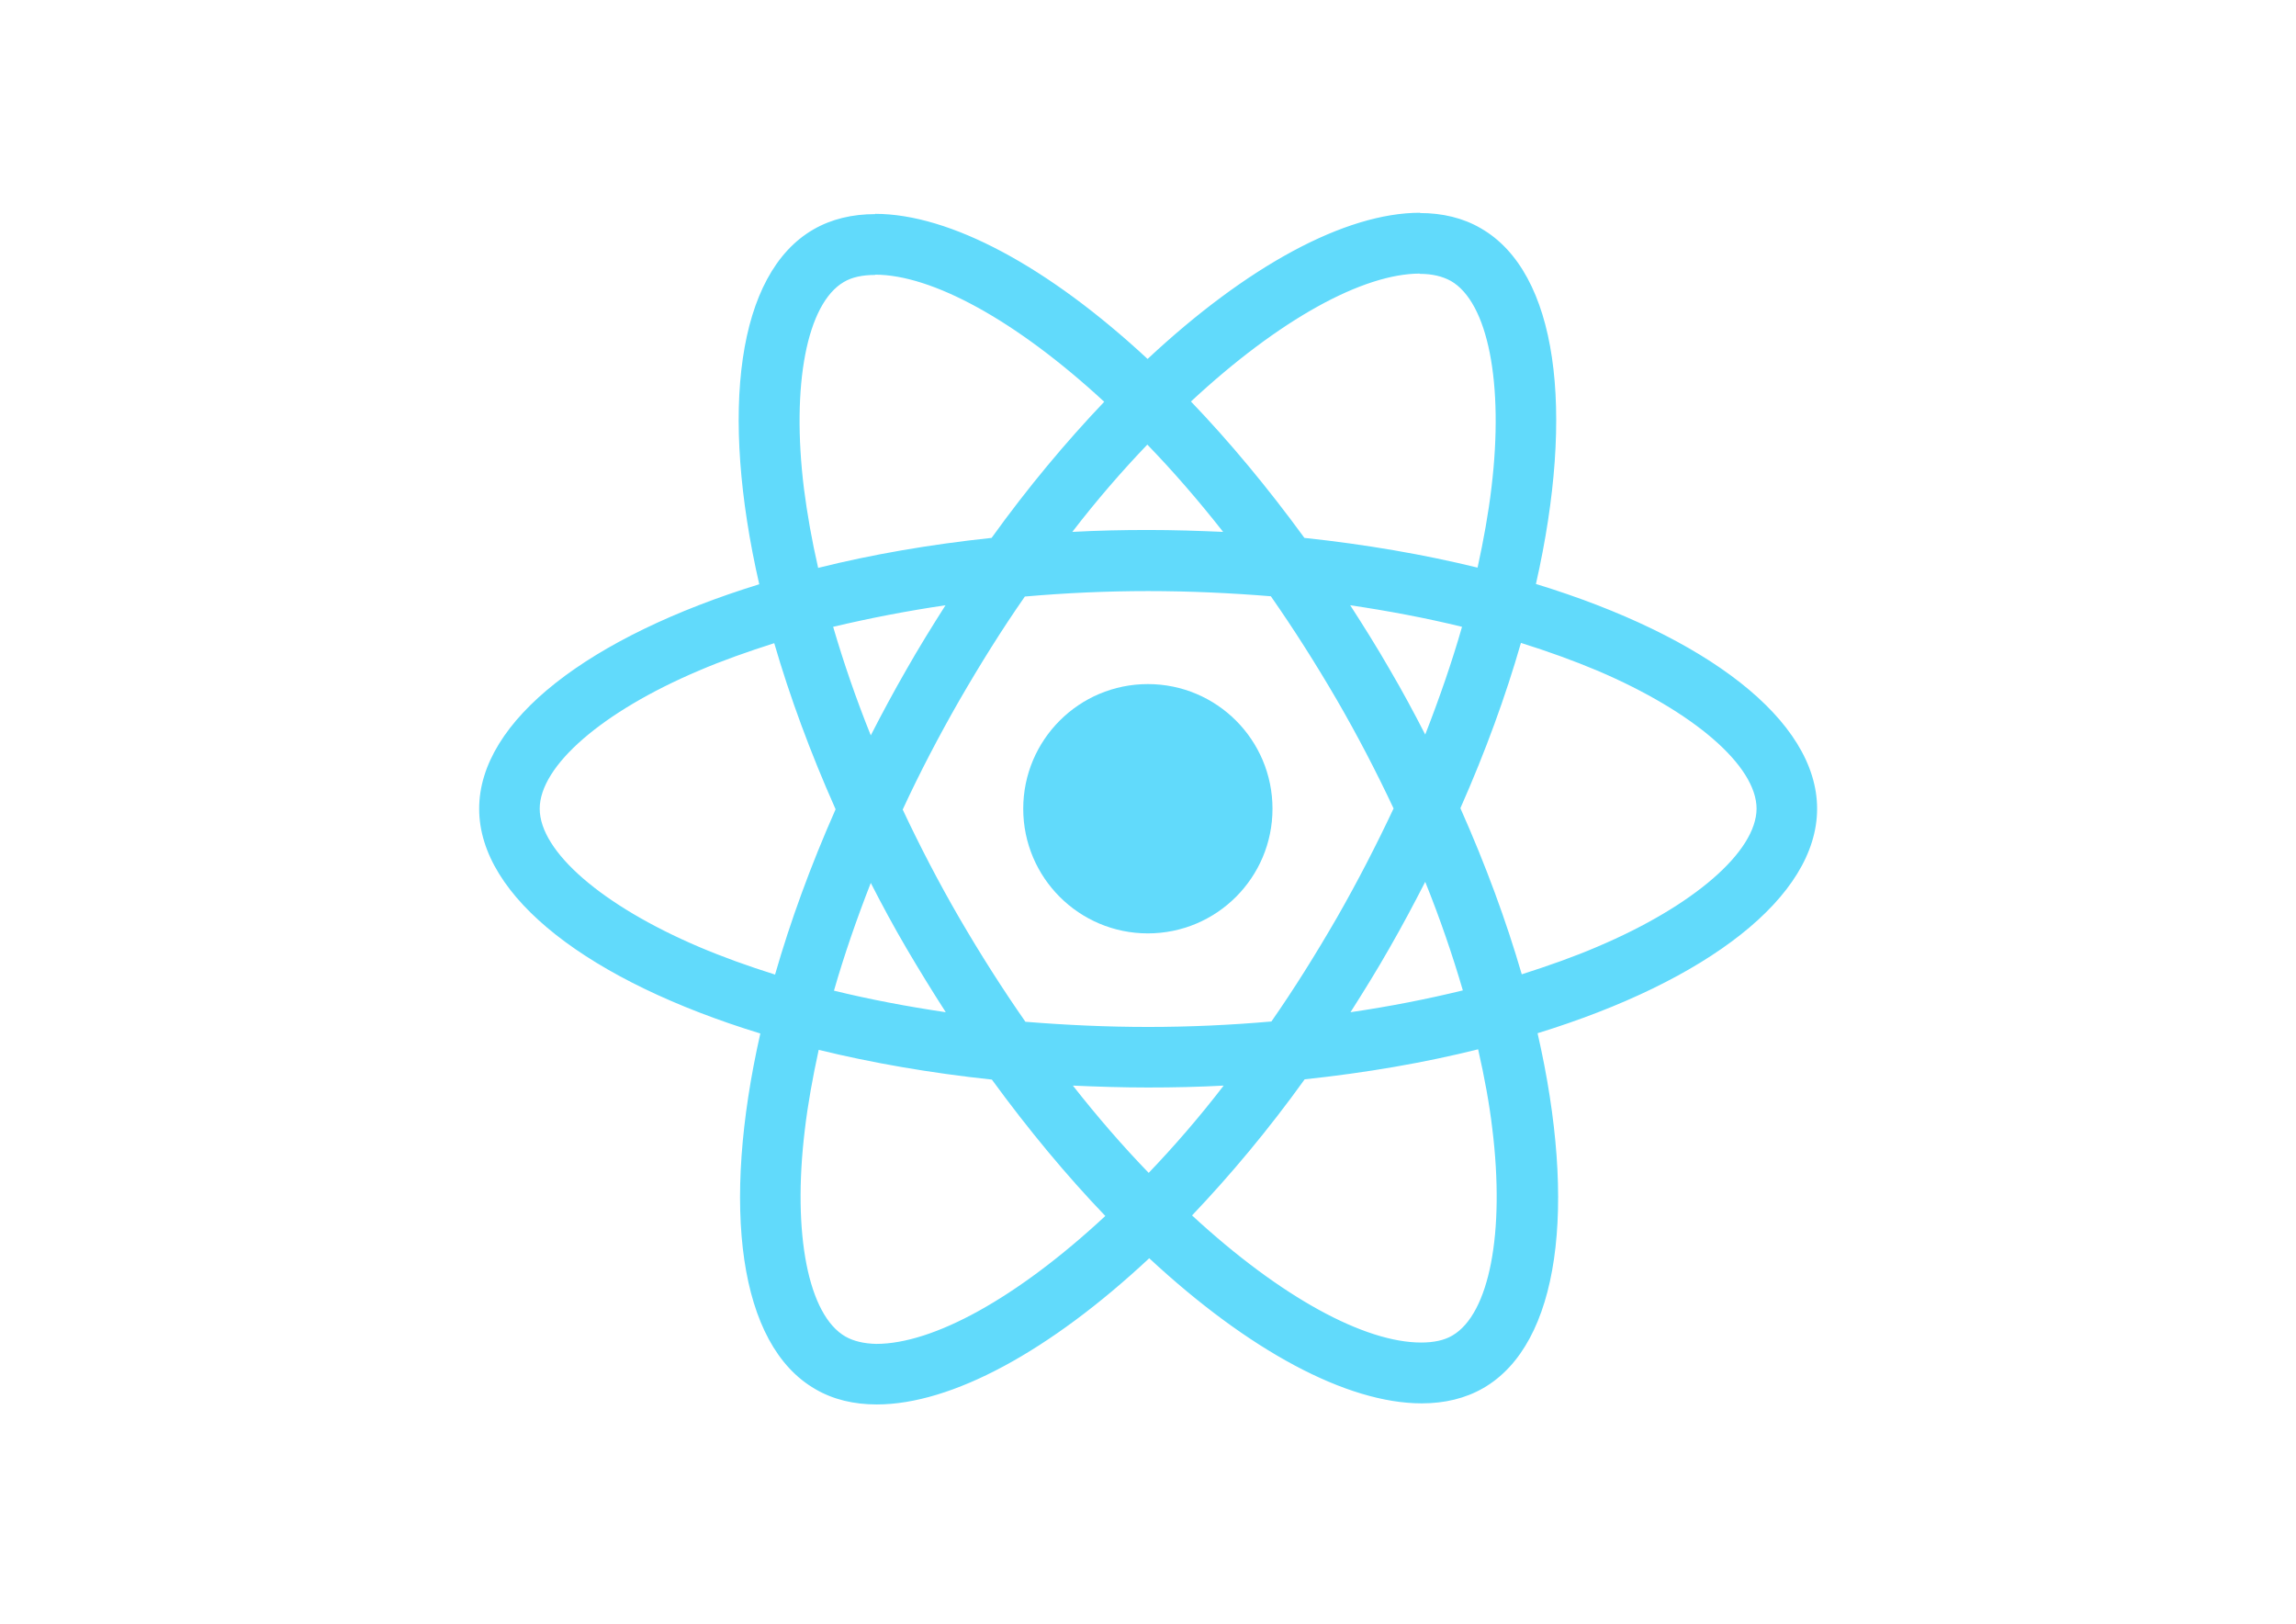
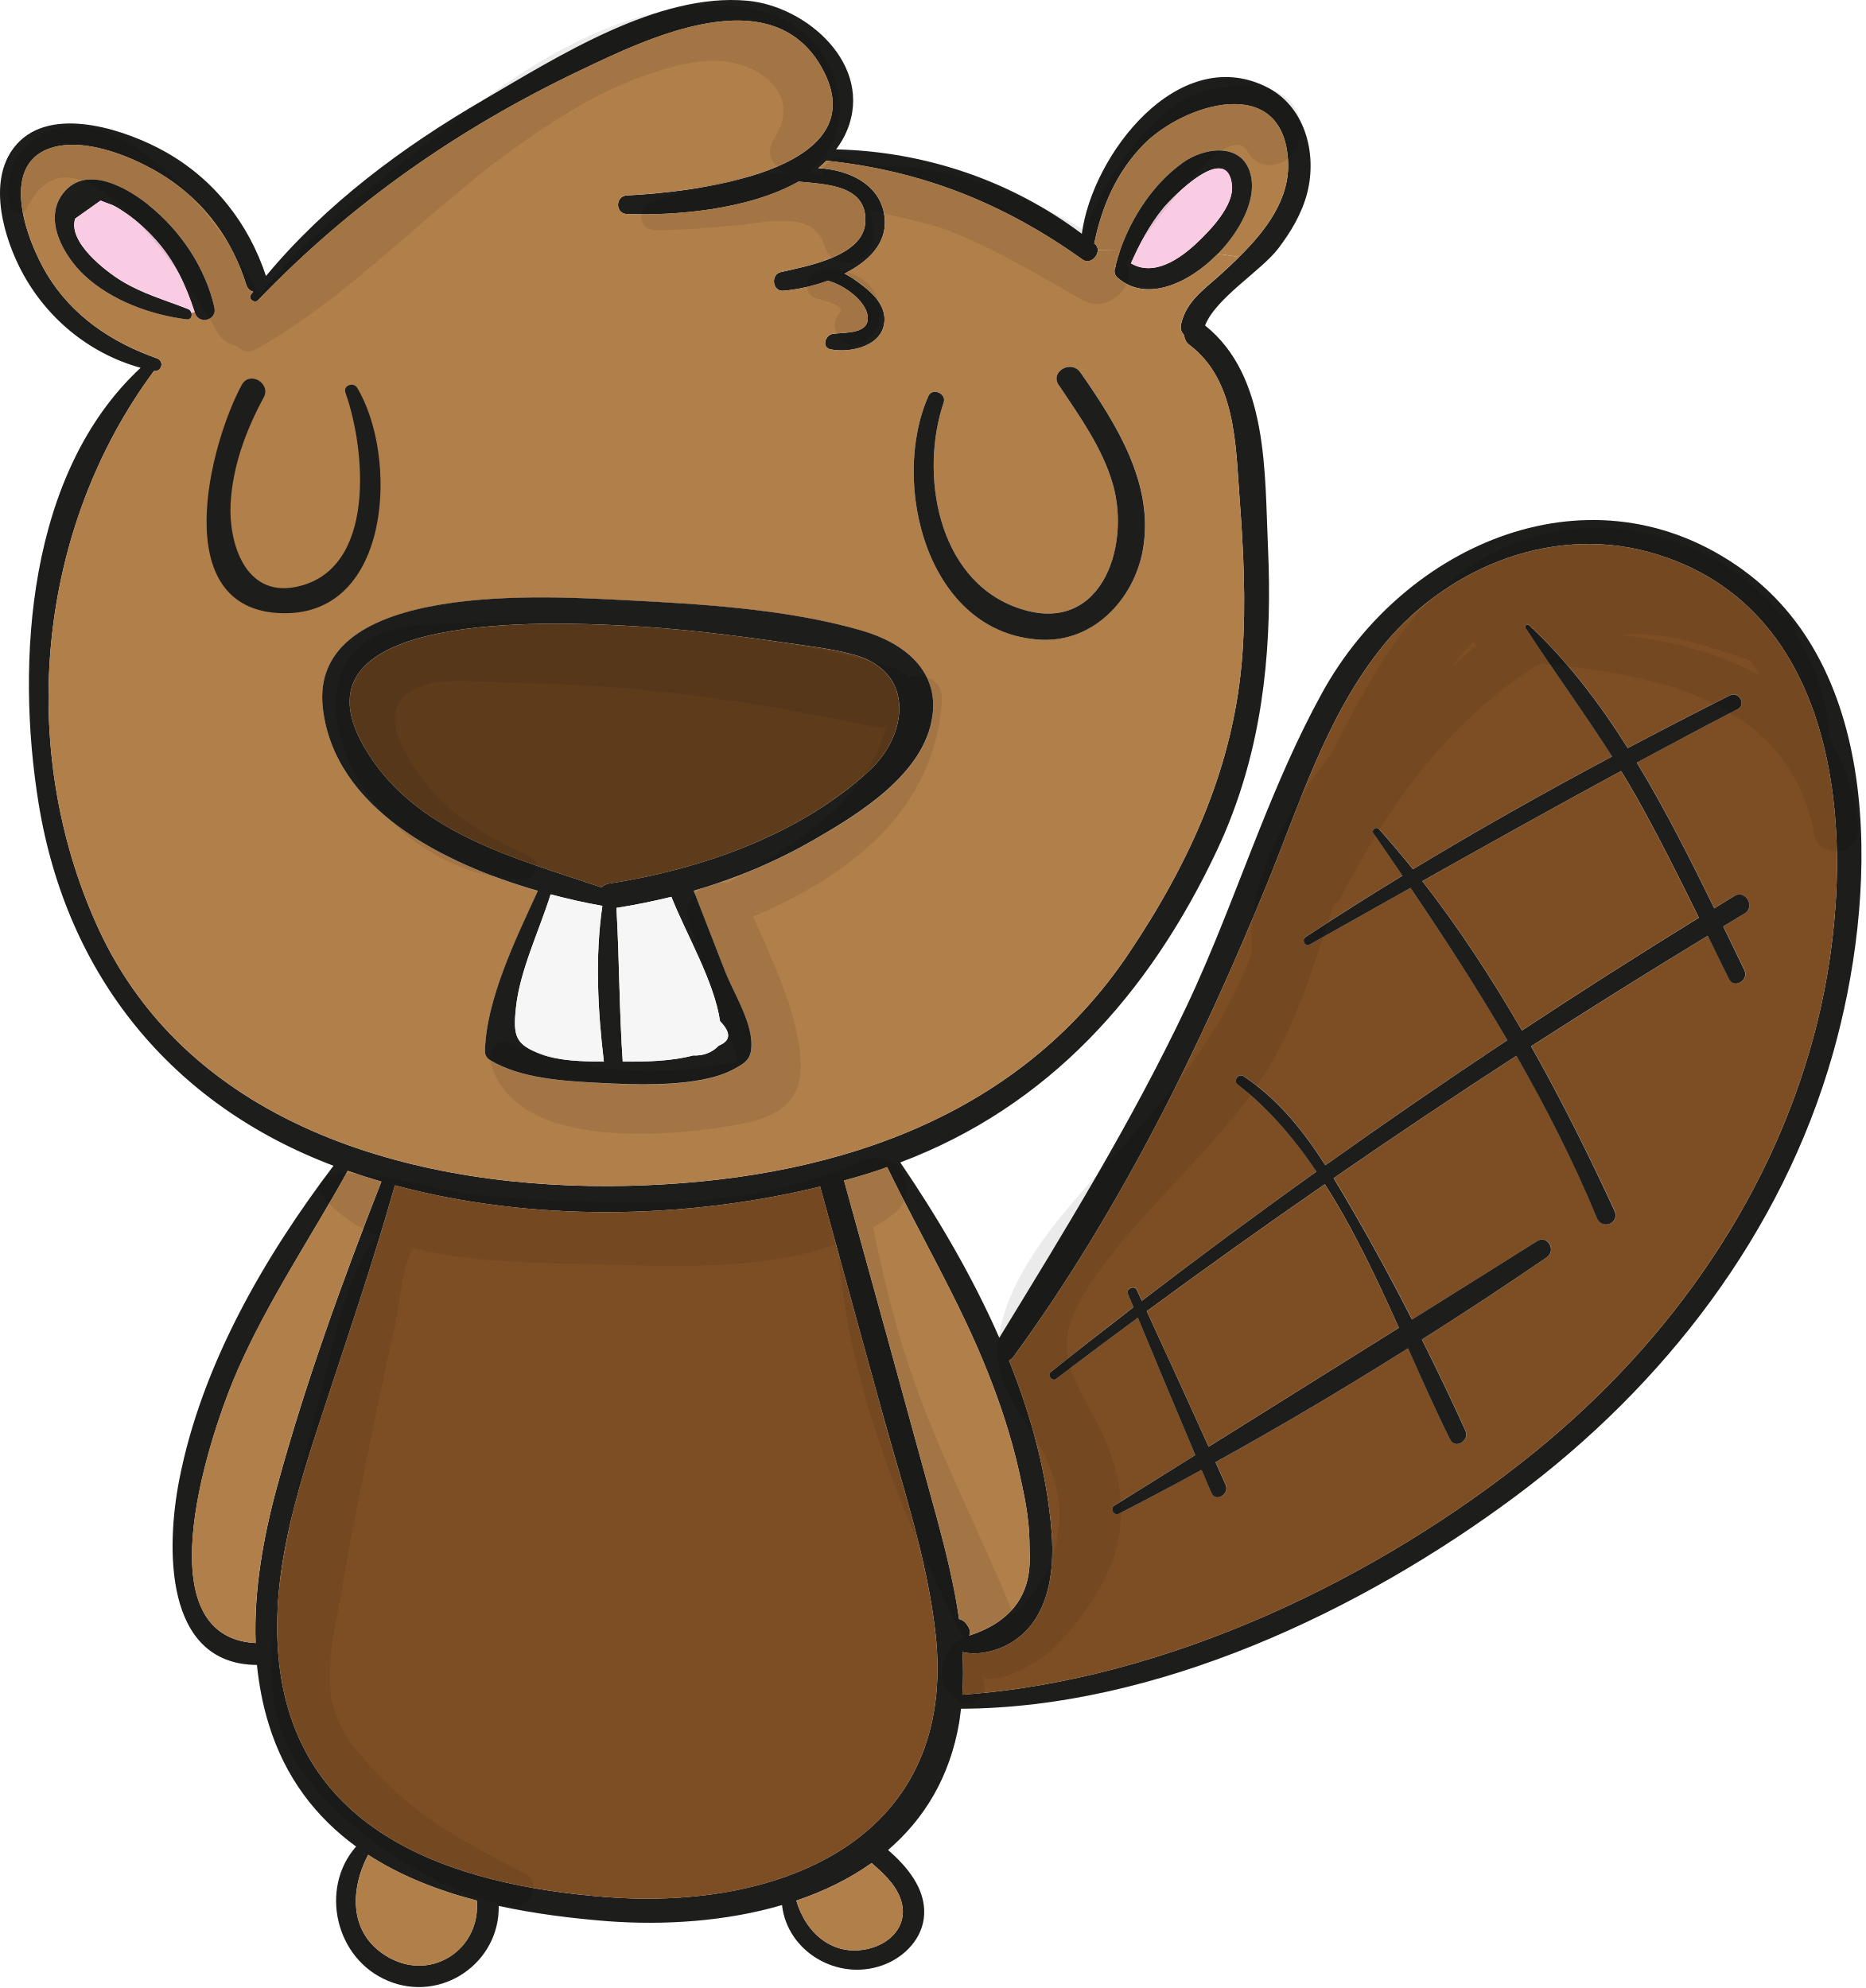
- <svg xmlns="http://www.w3.org/2000/svg" viewBox="0 0 841.9 595.3">
-   <g fill="#61DAFB">
-     <path d="M666.3 296.5c0-32.5-40.7-63.3-103.1-82.4 14.4-63.6 8-114.2-20.2-130.4-6.5-3.8-14.1-5.6-22.4-5.6v22.3c4.6 0 8.3.9 11.4 2.6 13.6 7.8 19.5 37.5 14.9 75.7-1.1 9.4-2.9 19.3-5.1 29.4-19.6-4.8-41-8.5-63.5-10.9-13.5-18.5-27.5-35.3-41.6-50 32.6-30.3 63.2-46.9 84-46.9V78c-27.5 0-63.5 19.6-99.9 53.6-36.4-33.8-72.4-53.2-99.9-53.2v22.3c20.7 0 51.4 16.5 84 46.6-14 14.7-28 31.4-41.3 49.9-22.6 2.4-44 6.1-63.6 11-2.3-10-4-19.7-5.2-29-4.7-38.2 1.1-67.9 14.6-75.8 3-1.8 6.9-2.6 11.5-2.6V78.5c-8.4 0-16 1.8-22.6 5.6-28.1 16.2-34.4 66.7-19.9 130.1-62.2 19.2-102.7 49.9-102.7 82.3 0 32.5 40.7 63.3 103.1 82.4-14.4 63.6-8 114.2 20.2 130.4 6.5 3.8 14.1 5.6 22.5 5.6 27.5 0 63.5-19.6 99.9-53.6 36.4 33.8 72.4 53.2 99.9 53.2 8.4 0 16-1.8 22.6-5.6 28.1-16.2 34.4-66.7 19.9-130.1 62-19.1 102.5-49.9 102.5-82.3zm-130.2-66.7c-3.7 12.9-8.3 26.2-13.5 39.5-4.1-8-8.4-16-13.1-24-4.6-8-9.5-15.8-14.4-23.4 14.2 2.1 27.9 4.7 41 7.9zm-45.8 106.5c-7.8 13.5-15.8 26.3-24.1 38.2-14.9 1.3-30 2-45.2 2-15.1 0-30.2-.7-45-1.9-8.3-11.9-16.4-24.6-24.2-38-7.6-13.1-14.5-26.4-20.8-39.8 6.2-13.4 13.2-26.8 20.7-39.9 7.8-13.5 15.8-26.3 24.1-38.2 14.9-1.3 30-2 45.2-2 15.1 0 30.2.7 45 1.9 8.3 11.9 16.4 24.6 24.2 38 7.6 13.1 14.5 26.4 20.8 39.8-6.3 13.4-13.2 26.8-20.7 39.9zm32.3-13c5.4 13.4 10 26.8 13.8 39.8-13.1 3.2-26.9 5.9-41.2 8 4.9-7.7 9.8-15.6 14.4-23.7 4.6-8 8.9-16.1 13-24.1zM421.2 430c-9.3-9.6-18.6-20.3-27.8-32 9 .4 18.2.7 27.5.7 9.4 0 18.7-.2 27.8-.7-9 11.7-18.3 22.4-27.5 32zm-74.4-58.9c-14.2-2.1-27.9-4.7-41-7.9 3.7-12.9 8.3-26.2 13.5-39.5 4.1 8 8.4 16 13.1 24 4.7 8 9.5 15.8 14.4 23.4zM420.7 163c9.3 9.6 18.6 20.3 27.8 32-9-.4-18.2-.7-27.5-.7-9.4 0-18.7.2-27.8.7 9-11.7 18.3-22.4 27.5-32zm-74 58.9c-4.9 7.7-9.8 15.6-14.4 23.7-4.6 8-8.9 16-13 24-5.4-13.4-10-26.8-13.8-39.8 13.1-3.1 26.9-5.8 41.2-7.9zm-90.5 125.2c-35.4-15.1-58.3-34.9-58.3-50.6 0-15.7 22.9-35.6 58.3-50.6 8.6-3.7 18-7 27.7-10.1 5.7 19.6 13.2 40 22.5 60.9-9.2 20.8-16.6 41.1-22.2 60.6-9.9-3.1-19.3-6.5-28-10.2zM310 490c-13.6-7.8-19.5-37.5-14.9-75.7 1.1-9.4 2.9-19.3 5.1-29.4 19.6 4.8 41 8.5 63.5 10.9 13.5 18.5 27.5 35.3 41.6 50-32.6 30.3-63.2 46.9-84 46.9-4.5-.1-8.3-1-11.3-2.7zm237.2-76.2c4.7 38.2-1.1 67.9-14.6 75.8-3 1.8-6.9 2.6-11.5 2.6-20.7 0-51.4-16.5-84-46.6 14-14.7 28-31.4 41.3-49.9 22.6-2.4 44-6.1 63.6-11 2.3 10.1 4.1 19.8 5.2 29.1zm38.5-66.7c-8.6 3.7-18 7-27.7 10.1-5.7-19.6-13.2-40-22.5-60.9 9.2-20.8 16.6-41.1 22.2-60.6 9.9 3.1 19.3 6.5 28.1 10.2 35.4 15.1 58.3 34.9 58.3 50.6-.1 15.7-23 35.6-58.4 50.6zM320.8 78.4z" />
-     <circle cx="420.9" cy="296.5" r="45.7" />
-     <path d="M520.5 78.1z" />
+ <svg xmlns="http://www.w3.org/2000/svg" width="365px" height="389px" viewBox="0 0 365 389" version="1.1">
+   <g id="" stroke="none" stroke-width="1" fill="none" fill-rule="evenodd">
+     <path d="M341.111,111.628 C369.151,132.068 367.011,176.398 358.571,206.128 C348.591,241.338 325.551,271.148 296.421,292.818 C266.231,315.298 226.231,334.198 188.001,334.358 C187.901,335.188 187.791,336.048 187.671,336.898 C185.841,347.798 180.731,355.978 173.731,361.998 C177.401,365.188 181.001,369.438 180.791,374.518 C180.621,379.248 176.941,382.998 172.691,384.538 C163.841,387.748 154.001,381.868 152.981,372.768 C142.001,375.998 129.861,376.768 118.711,375.918 C111.731,375.358 104.541,374.458 97.561,372.938 C97.771,384.068 86.391,391.958 75.931,387.608 C65.581,383.338 62.451,369.508 69.661,361.318 C61.891,355.648 55.761,347.898 52.511,337.188 C51.361,333.438 50.661,329.628 50.261,325.788 C31.911,325.658 32.511,302.478 35.091,289.438 C39.461,267.148 51.631,246.058 65.241,228.108 C33.511,216.128 13.071,190.918 7.571,157.318 C3.031,129.468 5.401,92.468 27.511,71.968 C17.181,69.118 8.531,61.818 3.761,52.158 C0.281,45.138 -2.679,33.788 3.971,27.508 C11.141,20.778 25.031,25.608 32.321,29.698 C41.861,35.048 48.631,43.698 52.031,54.008 C63.761,39.888 78.781,28.738 94.591,19.548 C109.051,11.128 128.761,-1.512 146.261,0.148 C157.951,1.248 170.911,12.778 165.721,25.478 C165.161,26.858 164.431,28.078 163.571,29.228 C180.921,29.648 197.741,35.308 211.631,45.748 C213.691,30.268 230.381,8.598 247.571,16.918 C255.261,20.628 257.701,29.898 255.741,37.688 C254.721,41.728 252.531,45.398 250.011,48.688 C246.661,53.038 237.841,58.318 235.741,63.688 C248.181,73.608 247.391,92.628 248.051,107.128 C248.881,125.398 247.341,143.208 240.741,160.148 C239.971,162.168 239.091,164.188 238.161,166.188 C224.871,194.518 205.101,216.518 176.121,227.458 C183.291,237.998 190.161,249.608 195.491,261.768 C208.451,240.558 221.341,219.618 232.031,197.098 C237.411,185.788 241.741,173.908 246.431,162.198 C250.081,153.098 253.931,144.118 258.641,135.568 C274.791,106.238 311.641,90.168 341.101,111.608 L341.111,111.628 Z M76.171,383.088 C84.571,387.718 94.071,381.318 93.271,371.898 C85.621,369.898 78.331,367.048 72.021,362.938 C68.371,369.938 68.211,378.688 76.171,383.088 Z M169.991,381.298 C174.721,380.148 177.971,376.128 176.071,371.298 C175.011,368.548 172.701,366.468 170.511,364.548 C166.091,367.698 161.091,370.108 155.781,371.898 C157.591,378.148 162.881,383.028 169.991,381.298 L169.991,381.298 Z M118.711,371.208 C153.271,373.878 187.611,359.498 182.981,319.358 C181.311,304.798 176.501,290.588 172.611,276.478 C168.551,261.728 164.481,246.958 160.441,232.188 C133.771,238.688 103.791,239.088 77.251,231.938 C72.941,247.188 67.831,262.108 62.901,277.148 C57.981,292.128 53.111,307.798 54.441,323.778 C57.381,358.758 88.501,368.878 118.711,371.218 L118.711,371.208 Z M189.611,320.048 C197.611,317.448 201.551,312.338 201.441,304.758 C201.421,303.658 201.401,302.528 201.381,301.428 C201.321,296.868 200.321,292.258 199.321,287.798 C197.841,281.218 195.721,274.798 193.241,268.548 C187.721,254.608 180.071,241.818 173.551,228.378 C172.261,228.838 170.971,229.298 169.611,229.708 C168.131,230.168 166.611,230.588 165.111,230.998 C170.571,250.768 176.031,270.558 181.441,290.348 C183.791,298.928 186.361,307.828 187.611,316.808 C188.191,316.938 188.731,317.268 189.091,317.828 C189.211,317.998 189.321,318.178 189.441,318.368 C189.791,318.928 189.791,319.518 189.611,320.038 L189.611,320.048 Z M242.381,50.298 C247.531,45.218 252.361,39.028 251.981,31.548 C251.081,14.088 231.381,20.338 223.561,28.448 C218.371,33.828 215.541,40.408 214.061,47.638 C214.081,47.658 214.101,47.678 214.141,47.698 C214.581,48.048 214.741,48.488 214.741,48.948 C214.741,50.318 213.121,51.758 211.761,50.778 C196.471,39.838 180.341,33.378 161.661,31.448 C161.141,31.968 160.621,32.448 160.061,32.908 C166.211,33.198 172.581,36.238 173.081,42.868 C173.461,47.748 169.771,51.248 165.211,53.538 C166.521,54.188 167.751,55.098 168.901,55.998 C170.901,57.558 173.001,59.668 173.031,62.398 C173.091,67.588 166.631,69.148 162.551,68.378 C160.651,68.048 161.381,65.528 162.971,65.318 C165.321,65.028 170.161,65.398 169.741,61.878 C169.391,58.858 165.071,55.728 161.951,54.938 C158.831,56.068 155.641,56.708 153.221,56.898 C151.091,57.068 150.721,53.728 152.721,53.248 C157.801,52.078 168.951,50.168 169.281,43.458 C169.661,36.288 161.801,36.058 156.221,35.538 C146.301,41.138 131.801,42.208 122.661,41.888 C120.311,41.808 120.331,38.348 122.661,38.238 C133.931,37.718 172.411,33.928 160.721,13.178 C150.841,-4.322 126.591,7.528 113.491,13.778 C89.701,25.128 68.761,39.718 50.491,58.738 C49.801,59.448 48.471,58.468 49.091,57.658 C49.241,57.448 49.401,57.278 49.551,57.078 C48.951,56.908 48.431,56.498 48.181,55.728 C45.471,47.018 40.141,39.668 32.451,34.668 C26.741,30.938 16.681,26.668 9.821,28.998 C-0.369,32.498 5.401,47.368 9.151,53.598 C14.071,61.808 21.841,66.998 30.691,70.118 C32.211,70.658 31.651,72.788 30.111,72.598 C7.321,103.368 3.091,146.158 19.091,181.348 C37.171,221.118 82.611,232.978 122.821,232.038 C161.201,231.138 198.571,219.688 220.801,186.578 C232.821,168.658 241.511,149.698 243.051,127.928 C243.761,117.848 243.261,107.738 242.511,97.678 C241.721,87.348 241.861,74.408 232.701,67.508 C232.011,66.988 231.701,66.278 231.661,65.568 C231.161,65.068 230.851,64.378 231.041,63.488 C232.041,58.888 235.641,56.588 238.981,53.528 C240.111,52.508 241.251,51.428 242.401,50.298 L242.381,50.298 Z M355.511,200.028 C363.591,167.378 361.721,118.678 322.511,108.008 C302.701,102.608 281.861,111.698 269.661,127.488 C259.311,140.838 254.221,157.318 247.931,172.798 C234.801,205.008 218.801,237.378 198.221,265.528 C197.971,265.858 197.681,266.068 197.391,266.218 C201.761,277.118 204.831,288.408 205.721,299.758 C206.391,308.028 205.011,317.908 196.721,322.028 C194.321,323.218 190.971,323.948 188.281,323.258 C188.451,326.048 188.451,328.818 188.261,331.608 C228.051,328.838 269.681,308.958 300.321,284.048 C326.861,262.468 347.241,233.468 355.511,200.028 Z M74.611,231.208 C72.381,230.558 70.191,229.858 68.031,229.108 C60.821,242.128 52.471,254.458 46.471,268.128 C41.431,279.568 27.451,320.258 50.011,321.508 C49.641,311.178 51.511,300.738 54.241,290.758 C59.741,270.608 66.991,250.658 74.611,231.218 L74.611,231.208 Z" id="Path-29" fill="#1D1D1B" fill-rule="nonzero" />
+     <path d="M322.511,108.008 C361.721,118.678 363.591,167.378 355.511,200.028 C347.241,233.468 326.861,262.468 300.321,284.048 C269.671,308.968 228.051,328.838 188.261,331.608 C188.451,328.818 188.451,326.048 188.281,323.258 C190.971,323.948 194.321,323.218 196.721,322.028 C205.011,317.908 206.391,308.028 205.721,299.758 C204.821,288.408 201.761,277.108 197.391,266.218 C197.681,266.068 197.971,265.868 198.221,265.528 C218.801,237.378 234.801,205.008 247.931,172.798 C254.221,157.318 259.311,140.838 269.661,127.488 C281.871,111.698 302.701,102.618 322.511,108.008 Z M341.281,178.758 C343.471,177.448 341.471,173.988 339.261,175.318 C337.951,176.108 336.681,176.918 335.361,177.718 C330.711,168.218 325.821,158.428 320.211,149.198 C326.751,145.678 333.311,142.178 339.941,138.738 C341.711,137.818 340.151,135.178 338.381,136.068 C331.711,139.418 325.071,142.858 318.441,146.358 C312.841,137.458 306.521,129.188 299.131,122.318 C298.781,121.988 298.151,122.418 298.441,122.858 C303.981,131.378 309.941,139.458 315.361,148.008 C302.191,155.028 289.171,162.358 276.421,170.068 C274.271,167.378 272.041,164.758 269.771,162.198 C269.251,161.618 268.231,162.388 268.671,163.028 C270.591,165.798 272.461,168.568 274.361,171.338 C267.961,175.238 261.651,179.208 255.441,183.318 C254.541,183.918 255.341,185.318 256.271,184.778 C262.831,181.088 269.391,177.398 275.941,173.718 C282.571,183.508 288.941,193.388 294.881,203.508 C282.881,211.468 271.011,219.638 259.281,227.988 C254.991,221.278 250.071,215.088 243.281,210.568 C242.341,209.968 241.181,211.438 242.071,212.148 C248.071,216.768 253.091,222.668 257.531,229.228 C246.011,237.458 234.631,245.898 223.381,254.518 C223.071,253.808 222.731,253.098 222.401,252.388 C221.961,251.408 220.231,252.118 220.651,253.138 C221.031,254.018 221.381,254.888 221.751,255.768 C216.331,259.938 210.941,264.168 205.581,268.438 C204.811,269.038 205.831,270.378 206.621,269.788 C211.911,265.768 217.241,261.768 222.601,257.828 C226.311,266.788 230.041,275.768 233.831,284.708 C228.561,287.998 223.291,291.288 218.021,294.578 C217.041,295.208 217.891,296.678 218.941,296.158 C224.341,293.388 229.711,290.508 235.071,287.598 C235.721,289.098 236.341,290.618 237.011,292.118 C237.821,294.018 240.611,292.388 239.781,290.498 C239.131,289.038 238.451,287.578 237.801,286.098 C250.531,279.078 263.111,271.598 275.471,263.828 C278.221,270.038 280.911,276.078 283.701,281.658 C284.701,283.658 287.571,281.908 286.681,279.908 C283.971,273.928 281.121,267.988 278.181,262.098 C286.451,256.868 294.601,251.498 302.601,246.018 C304.541,244.688 302.771,241.538 300.731,242.828 C292.581,247.978 284.421,253.078 276.251,258.178 C272.651,251.138 268.901,244.158 264.941,237.328 C263.611,235.038 262.291,232.768 260.921,230.518 C272.711,222.368 284.651,214.398 296.671,206.578 C302.501,216.768 307.841,227.268 312.401,238.288 C313.421,240.788 317.001,239.348 315.841,236.848 C310.841,226.018 305.461,215.228 299.551,204.728 C310.971,197.378 322.491,190.168 334.111,183.098 C335.491,185.928 336.861,188.748 338.261,191.558 C339.241,193.578 342.261,191.808 341.261,189.788 C339.911,187.018 338.531,184.158 337.131,181.268 C338.501,180.438 339.901,179.578 341.301,178.748 L341.281,178.758 Z" id="Path-30" fill="#7D4E24" fill-rule="nonzero" />
+     <path d="M339.261,175.318 C341.471,173.988 343.471,177.448 341.281,178.758 C339.881,179.588 338.491,180.448 337.111,181.278 C338.511,184.178 339.881,187.028 341.231,189.798 C342.231,191.818 339.211,193.588 338.231,191.568 C336.831,188.758 335.461,185.938 334.081,183.108 C322.461,190.168 310.931,197.378 299.521,204.728 C305.441,215.228 310.811,226.018 315.811,236.858 C316.981,239.358 313.391,240.798 312.371,238.298 C307.811,227.278 302.471,216.778 296.641,206.588 C284.621,214.398 272.681,222.378 260.891,230.528 C262.261,232.778 263.581,235.048 264.911,237.338 C268.871,244.168 272.621,251.148 276.221,258.188 C284.391,253.088 292.551,247.978 300.701,242.838 C302.741,241.548 304.511,244.688 302.581,246.028 C294.581,251.508 286.431,256.878 278.161,262.108 C281.101,268.008 283.951,273.938 286.661,279.918 C287.561,281.918 284.681,283.668 283.681,281.668 C280.891,276.088 278.201,270.048 275.451,263.838 C263.101,271.608 250.511,279.088 237.781,286.108 C238.431,287.588 239.111,289.048 239.761,290.508 C240.591,292.408 237.801,294.028 236.991,292.138 C236.321,290.638 235.701,289.118 235.051,287.618 C229.701,290.538 224.321,293.408 218.931,296.178 C217.891,296.698 217.031,295.218 218.011,294.598 C223.281,291.308 228.551,288.018 233.821,284.718 C230.031,275.778 226.301,266.798 222.591,257.848 C217.241,261.788 211.901,265.788 206.611,269.808 C205.821,270.388 204.801,269.058 205.571,268.458 C210.921,264.188 216.321,259.958 221.741,255.788 C221.361,254.918 221.011,254.038 220.641,253.168 C220.221,252.148 221.951,251.438 222.391,252.418 C222.721,253.128 223.061,253.838 223.371,254.538 C234.621,245.918 245.991,237.478 257.521,229.248 C253.081,222.688 248.061,216.788 242.061,212.168 C241.161,211.458 242.331,209.978 243.271,210.588 C250.061,215.108 254.981,221.298 259.271,228.008 C271.001,219.658 282.871,211.488 294.871,203.528 C288.931,193.408 282.561,183.528 275.931,173.738 C269.391,177.428 262.831,181.118 256.261,184.798 C255.321,185.338 254.531,183.948 255.431,183.338 C261.641,179.238 267.951,175.258 274.351,171.358 C272.451,168.588 270.581,165.818 268.661,163.048 C268.221,162.398 269.241,161.628 269.761,162.218 C272.031,164.778 274.261,167.408 276.411,170.088 C289.161,162.378 302.181,155.048 315.351,148.028 C309.931,139.488 303.971,131.398 298.431,122.878 C298.141,122.438 298.761,121.998 299.121,122.338 C306.521,129.208 312.831,137.488 318.431,146.378 C325.061,142.878 331.701,139.438 338.371,136.088 C340.141,135.188 341.701,137.838 339.931,138.758 C333.301,142.198 326.741,145.698 320.201,149.218 C325.801,158.448 330.701,168.238 335.351,177.738 C336.661,176.948 337.931,176.138 339.251,175.338 L339.261,175.318 Z M332.341,179.568 C328.441,171.628 324.491,163.718 320.151,155.988 C319.171,154.258 318.151,152.548 317.131,150.868 C304.091,157.928 291.171,165.158 278.251,172.408 C285.441,181.638 291.831,191.468 297.731,201.638 C309.151,194.098 320.671,186.768 332.331,179.578 L332.341,179.568 Z M273.651,259.818 C269.341,250.218 264.751,240.438 259.171,231.718 C247.441,239.838 235.821,248.118 224.341,256.568 C228.401,265.398 232.461,274.238 236.441,283.088 C248.861,275.338 261.231,267.568 273.651,259.818 Z" id="Path-31" fill="#1D1D1B" fill-rule="nonzero" />
+     <path d="M317.131,150.858 C304.091,157.918 291.171,165.148 278.251,172.398 C285.441,181.628 291.831,191.458 297.731,201.628 C309.151,194.088 320.671,186.758 332.331,179.568 C328.431,171.628 324.481,163.718 320.141,155.988 C319.161,154.258 318.141,152.548 317.121,150.858 L317.131,150.858 Z M224.341,256.568 C228.401,265.398 232.461,274.238 236.441,283.088 C248.861,275.338 261.231,267.568 273.651,259.818 C269.341,250.218 264.751,240.448 259.171,231.718 C247.441,239.848 235.821,248.118 224.341,256.568 Z" id="Path-32" fill="#7D4E24" fill-rule="nonzero" />
+     <path d="M223.571,28.438 C218.381,33.818 215.551,40.398 214.071,47.628 C214.091,47.648 214.111,47.668 214.151,47.688 C214.591,48.038 214.751,48.478 214.751,48.938 L219.101,49.018 C221.391,42.388 225.661,35.958 231.291,31.888 C235.711,28.678 243.391,27.738 244.751,34.638 C245.651,39.198 242.671,45.118 238.231,49.678 L242.381,50.278 C247.531,45.198 252.361,39.008 251.981,31.528 C251.081,14.068 231.381,20.318 223.561,28.428 L223.571,28.438 Z" id="Path-33" fill="#B17F4A" fill-rule="nonzero" />
+     <path d="M221.241,51.528 C222.931,47.718 224.861,44.048 227.511,40.798 C229.281,38.608 240.131,27.508 241.011,36.278 C241.391,40.238 236.821,44.988 234.241,47.428 C230.911,50.598 225.781,54.218 221.241,51.528 Z M231.301,31.898 C225.671,35.958 221.401,42.398 219.111,49.018 C218.781,49.978 218.511,50.918 218.261,51.868 C218.241,51.968 218.261,52.078 218.261,52.178 C217.911,52.848 217.911,53.678 218.571,54.278 C224.071,59.218 232.421,55.628 238.241,49.678 C242.681,45.118 245.661,39.198 244.761,34.638 C243.411,27.738 235.721,28.678 231.301,31.888 L231.301,31.898 Z" id="Path-34" fill="#1D1D1B" fill-rule="nonzero" />
+     <path d="M242.511,97.668 C243.261,107.728 243.761,117.838 243.051,127.918 C241.511,149.688 232.821,168.648 220.801,186.568 C198.571,219.668 161.201,231.128 122.821,232.028 C82.611,232.968 37.171,221.108 19.091,181.338 C3.091,146.148 7.321,103.358 30.111,72.588 C31.651,72.778 32.211,70.648 30.691,70.108 C21.841,66.978 14.061,61.798 9.151,53.588 C5.401,47.358 -0.369,32.488 9.821,28.988 C16.671,26.658 26.741,30.928 32.451,34.658 C40.141,39.658 45.471,47.008 48.181,55.718 C48.431,56.488 48.951,56.908 49.551,57.068 C49.401,57.278 49.241,57.448 49.091,57.648 C48.461,58.458 49.801,59.438 50.491,58.728 C68.761,39.708 89.701,25.128 113.491,13.768 C126.591,7.518 150.841,-4.332 160.721,13.168 C172.411,33.918 133.931,37.708 122.661,38.228 C120.331,38.328 120.311,41.788 122.661,41.878 C131.811,42.188 146.311,41.128 156.221,35.528 C161.801,36.048 169.661,36.278 169.281,43.448 C168.951,50.158 157.801,52.078 152.721,53.238 C150.721,53.718 151.101,57.048 153.221,56.888 C155.641,56.698 158.821,56.058 161.951,54.928 C165.081,55.718 169.391,58.848 169.741,61.868 C170.161,65.388 165.321,65.018 162.971,65.308 C161.391,65.518 160.661,68.038 162.551,68.368 C166.631,69.138 173.091,67.578 173.031,62.388 C173.011,59.658 170.901,57.558 168.911,55.988 C167.761,55.088 166.541,54.178 165.221,53.528 C169.781,51.238 173.471,47.738 173.091,42.858 C172.591,36.238 166.221,33.188 160.071,32.898 C160.631,32.438 161.151,31.958 161.671,31.438 C180.361,33.378 196.481,39.838 211.771,50.768 C213.121,51.748 214.751,50.308 214.751,48.938 L219.101,49.018 C218.771,49.978 218.501,50.918 218.251,51.868 C218.231,51.968 218.251,52.078 218.251,52.178 C217.901,52.848 217.901,53.678 218.561,54.278 C224.061,59.218 232.411,55.628 238.231,49.678 L242.381,50.278 C241.231,51.398 240.091,52.488 238.961,53.508 C235.631,56.568 232.021,58.858 231.021,63.468 C230.831,64.368 231.151,65.048 231.651,65.548 C231.691,66.258 232.001,66.968 232.691,67.488 C241.861,74.388 241.711,87.318 242.501,97.658 L242.511,97.668 Z M182.421,140.028 C183.631,130.968 176.521,125.698 168.691,123.428 C154.151,119.198 137.191,118.198 122.131,117.448 C107.821,116.738 60.211,113.408 63.171,138.658 C65.461,158.178 86.521,168.968 105.231,174.328 C100.901,183.748 95.081,195.658 94.881,205.708 C94.861,206.438 95.281,207.128 95.901,207.478 C101.941,211.098 110.401,211.538 117.321,211.918 C124.471,212.298 136.881,212.838 143.491,209.268 C145.861,207.978 147.071,207.288 147.011,204.208 C146.951,199.608 143.411,194.128 141.761,189.838 C139.761,184.668 137.741,179.508 135.721,174.318 C143.971,171.918 151.911,168.588 159.431,164.238 C168.281,159.138 180.931,151.318 182.431,140.048 L182.421,140.028 Z M223.571,107.648 C225.901,94.778 218.361,82.918 211.381,72.878 C209.591,70.298 205.341,72.688 207.131,75.358 C211.191,81.438 215.671,87.648 217.711,94.778 C221.251,107.198 215.231,124.838 198.841,118.858 C183.261,113.188 179.921,92.508 184.611,78.728 C185.191,76.998 182.381,75.768 181.631,77.478 C174.091,94.398 181.251,124.108 203.711,125.168 C213.941,125.648 221.811,117.248 223.561,107.648 L223.571,107.648 Z M38.131,61.188 C38.921,63.608 42.501,62.628 41.941,60.128 C40.171,52.318 35.311,45.108 29.091,40.128 C24.801,36.668 16.671,31.998 12.241,37.958 C8.411,43.108 12.571,50.168 16.471,53.828 C21.761,58.788 29.411,61.578 36.511,62.478 C37.321,62.578 37.611,61.848 37.451,61.228 L38.081,61.018 C38.101,61.078 38.121,61.118 38.141,61.188 L38.131,61.188 Z" id="Path-35" fill="#B17F4A" fill-rule="nonzero" />
+     <path d="M227.511,40.798 C224.861,44.048 222.931,47.718 221.241,51.528 C225.781,54.218 230.911,50.588 234.241,47.428 C236.821,44.988 241.391,40.238 241.011,36.278 C240.141,27.508 229.281,38.608 227.511,40.798 Z" id="Path-36" fill="#FACCE3" fill-rule="nonzero" />
+     <path d="M207.131,75.358 C211.191,81.438 215.671,87.648 217.711,94.778 C221.251,107.198 215.231,124.838 198.841,118.858 C183.261,113.188 179.921,92.508 184.611,78.738 C185.191,77.008 182.381,75.778 181.631,77.488 C174.091,94.408 181.251,124.118 203.711,125.178 C213.941,125.658 221.811,117.258 223.561,107.658 C225.891,94.778 218.351,82.928 211.371,72.888 C209.581,70.308 205.331,72.698 207.121,75.368 L207.131,75.358 Z" id="Path-37" fill="#1D1D1B" fill-rule="nonzero" />
+     <path d="M201.381,301.418 C201.321,296.858 200.321,292.248 199.321,287.788 C197.841,281.208 195.721,274.788 193.241,268.538 C187.721,254.598 180.071,241.808 173.551,228.368 C172.261,228.828 170.971,229.288 169.611,229.698 C168.131,230.158 166.611,230.578 165.111,230.988 C170.571,250.758 176.031,270.548 181.441,290.338 C183.791,298.918 186.361,307.818 187.611,316.798 C188.191,316.918 188.731,317.258 189.091,317.818 C189.211,317.988 189.321,318.168 189.441,318.358 C189.791,318.918 189.791,319.508 189.611,320.028 C197.611,317.428 201.551,312.318 201.441,304.738 C201.421,303.638 201.401,302.508 201.381,301.408 L201.381,301.418 Z" id="Path-38" fill="#B17F4A" fill-rule="nonzero" />
+     <path d="M172.611,276.478 C168.551,261.728 164.481,246.958 160.441,232.188 C133.771,238.688 103.791,239.088 77.251,231.938 C72.941,247.188 67.831,262.108 62.901,277.148 C57.981,292.128 53.111,307.798 54.441,323.778 C57.381,358.758 88.501,368.878 118.711,371.218 C153.271,373.888 187.611,359.508 182.981,319.368 C181.311,304.808 176.501,290.598 172.601,276.498 L172.611,276.478 Z" id="Path-39" fill="#7D4E24" fill-rule="nonzero" />
+     <path d="M168.691,123.418 C176.521,125.688 183.631,130.958 182.421,140.018 C180.921,151.288 168.271,159.098 159.421,164.208 C151.901,168.558 143.961,171.898 135.711,174.288 C137.731,179.478 139.751,184.638 141.751,189.808 C143.401,194.098 146.941,199.578 147.001,204.188 C147.061,207.268 145.851,207.958 143.481,209.248 C136.881,212.808 124.461,212.268 117.311,211.898 C110.391,211.528 101.941,211.088 95.891,207.458 C95.261,207.108 94.851,206.418 94.871,205.688 C95.081,195.648 100.891,183.728 105.221,174.308 C86.511,168.958 65.451,158.158 63.161,138.638 C60.201,113.388 107.811,116.718 122.121,117.428 C137.181,118.178 154.141,119.178 168.681,123.408 L168.691,123.418 Z M140.611,204.608 C142.961,203.648 143.051,202.068 140.861,199.838 C139.711,192.028 134.261,182.858 131.341,175.488 C127.801,176.358 124.211,177.088 120.591,177.658 C121.171,187.678 121.131,197.718 121.821,207.738 C126.321,207.758 131.321,207.678 135.591,206.528 C137.611,206.628 139.281,205.988 140.611,204.608 Z M170.171,150.688 C177.501,143.858 179.131,131.668 167.361,128.208 C162.941,126.918 158.191,126.458 153.631,125.768 C143.191,124.248 132.691,122.938 122.131,122.418 C108.031,121.688 56.091,119.438 71.091,145.898 C80.721,162.878 100.491,167.798 117.711,173.648 C118.001,173.268 118.461,172.998 119.091,172.898 C137.091,170.128 156.571,163.338 170.171,150.688 L170.171,150.688 Z M118.131,207.728 C116.941,197.788 116.381,187.188 117.841,177.248 C114.671,176.688 111.261,175.938 107.721,174.998 C105.511,182.078 101.661,189.998 100.931,197.228 C100.351,202.808 100.831,204.378 105.931,206.308 C109.331,207.578 114.081,207.708 118.141,207.728 L118.131,207.728 Z" id="Path-40" fill="#1D1D1B" fill-rule="nonzero" />
+     <path d="M170.511,364.548 C166.091,367.698 161.091,370.108 155.781,371.898 C157.591,378.148 162.881,383.028 169.991,381.298 C174.721,380.148 177.971,376.128 176.071,371.298 C175.011,368.548 172.691,366.468 170.511,364.548 L170.511,364.548 Z" id="Path-41" fill="#B17F4A" fill-rule="nonzero" />
+     <path d="M153.631,125.778 C143.191,124.258 132.691,122.948 122.131,122.428 C108.031,121.698 56.091,119.448 71.091,145.908 C80.711,162.888 100.491,167.808 117.711,173.658 C118.001,173.278 118.461,173.008 119.081,172.908 C137.081,170.138 156.561,163.348 170.161,150.698 C177.491,143.868 179.121,131.678 167.351,128.218 C162.931,126.928 158.181,126.468 153.621,125.778 L153.631,125.778 Z" id="Path-42" fill="#5E3B1B" fill-rule="nonzero" />
+     <path d="M131.341,175.478 C127.801,176.348 124.221,177.078 120.591,177.648 C121.171,187.668 121.131,197.708 121.821,207.728 C126.321,207.748 131.321,207.668 135.591,206.518 C137.611,206.618 139.281,205.978 140.611,204.598 C142.961,203.638 143.051,202.058 140.861,199.828 C139.711,192.018 134.261,182.848 131.341,175.478 Z M107.711,175.008 C105.501,182.088 101.651,190.008 100.921,197.238 C100.341,202.818 100.821,204.388 105.921,206.318 C109.321,207.588 114.071,207.718 118.131,207.738 C116.941,197.798 116.381,187.198 117.841,177.258 C114.671,176.698 111.261,175.948 107.711,175.008 L107.711,175.008 Z" id="Path-43" fill="#F6F6F6" fill-rule="nonzero" />
+     <path d="M72.031,362.938 C68.381,369.938 68.221,378.688 76.181,383.088 C84.581,387.718 94.081,381.318 93.281,371.898 C85.631,369.898 78.341,367.048 72.031,362.938 Z M46.461,268.128 C41.421,279.568 27.441,320.258 50.001,321.498 C49.621,311.168 51.501,300.728 54.231,290.748 C59.731,270.598 66.981,250.648 74.601,231.208 C72.371,230.558 70.181,229.858 68.021,229.108 C60.811,242.128 52.461,254.458 46.461,268.128 L46.461,268.128 Z" id="Path-44" fill="#B17F4A" fill-rule="nonzero" />
+     <path d="M67.571,76.818 C71.471,87.688 73.841,111.698 57.821,114.858 C47.841,116.818 44.721,106.088 45.111,98.548 C45.511,91.238 48.111,84.168 51.571,77.798 C53.091,75.008 48.841,72.508 47.301,75.298 C41.031,86.838 32.571,119.448 55.201,119.988 C76.781,120.508 77.891,89.108 69.851,75.858 C69.141,74.688 67.081,75.438 67.581,76.818 L67.571,76.818 Z M29.091,40.128 C24.801,36.668 16.671,32.008 12.241,37.958 C8.411,43.108 12.571,50.168 16.471,53.838 C21.761,58.798 29.411,61.588 36.511,62.488 C37.321,62.588 37.611,61.858 37.451,61.238 C37.351,60.908 37.141,60.588 36.781,60.468 C32.431,58.758 27.931,57.488 23.881,55.028 C20.731,53.128 13.211,47.378 14.711,42.778 C16.381,41.608 18.021,40.428 19.671,39.258 C20.481,39.568 21.291,39.888 22.111,40.178 C23.051,40.638 23.921,41.238 24.781,41.828 C26.821,43.248 28.701,44.958 30.341,46.788 C34.131,50.978 36.321,55.748 38.071,61.038 C38.091,61.098 38.111,61.138 38.131,61.208 C38.921,63.628 42.511,62.648 41.941,60.148 C40.171,52.338 35.311,45.128 29.091,40.148 L29.091,40.128 Z" id="Path-45" fill="#1D1D1B" fill-rule="nonzero" />
+     <path d="M30.341,46.778 C28.691,44.948 26.821,43.238 24.781,41.818 C23.931,41.238 23.051,40.628 22.111,40.168 C21.301,39.878 20.491,39.568 19.671,39.248 C18.021,40.418 16.381,41.598 14.711,42.768 C13.211,47.368 20.731,53.118 23.881,55.018 C27.921,57.478 32.421,58.748 36.781,60.458 C37.131,60.588 37.341,60.898 37.451,61.228 L38.081,61.018 C36.331,55.728 34.141,50.958 30.351,46.768 L30.341,46.778 Z" id="Path-46" fill="#FACCE3" fill-rule="nonzero" />
+     <path d="M254.331,26.798 C253.771,31.938 246.961,34.748 244.001,29.598 C240.411,23.358 227.141,41.778 220.301,51.298 C222.771,55.598 216.851,61.508 211.991,58.818 C203.081,53.888 194.741,48.598 185.131,44.978 C180.691,43.298 175.041,42.468 169.991,40.948 C170.601,42.568 170.871,44.508 170.721,46.818 C170.381,52.158 162.911,53.378 161.321,48.088 C159.171,40.958 149.851,43.568 144.301,44.058 C138.911,44.538 133.511,45.078 128.101,45.008 C124.901,44.968 124.471,40.558 127.371,39.588 C132.541,37.868 144.131,34.148 154.031,33.818 C151.361,32.888 149.471,30.038 151.471,27.038 C156.091,20.098 151.101,14.218 144.051,12.428 C138.501,11.018 132.341,12.708 127.031,14.468 C117.661,17.578 109.191,22.938 101.181,28.618 C83.791,40.958 68.591,58.048 49.971,68.398 C48.611,69.148 47.111,68.638 46.241,67.618 C44.831,67.438 43.481,66.658 42.541,65.028 C37.831,56.818 14.801,20.498 5.251,40.828 C4.591,42.238 2.141,41.908 1.861,40.388 C-0.299,28.708 10.681,21.508 21.341,26.048 C33.761,31.338 44.201,45.798 50.811,57.588 C60.131,45.908 73.141,36.198 84.471,27.198 C96.121,17.958 108.201,9.028 122.421,4.178 C133.861,0.278 149.861,-1.802 159.071,8.148 C165.431,15.028 166.521,26.518 159.111,32.938 C158.611,33.368 158.071,33.668 157.511,33.868 C158.651,33.938 159.751,34.068 160.801,34.268 C160.811,33.438 161.131,32.618 161.841,31.938 C161.981,31.798 162.121,31.668 162.271,31.538 C163.491,30.378 165.281,30.428 166.511,31.538 C167.561,32.478 179.401,32.628 181.151,32.988 C185.741,33.928 190.301,35.208 194.701,36.808 C200.761,39.018 206.661,41.698 212.151,45.058 C215.901,35.388 222.991,25.118 230.661,20.008 C237.671,15.328 255.731,13.998 254.351,26.818 L254.331,26.798 Z M168.931,66.988 C165.171,68.968 161.361,64.208 164.371,61.088 C163.961,61.508 164.291,61.078 164.491,60.858 C164.501,60.758 164.571,60.578 164.571,60.778 C164.571,60.778 164.581,60.778 164.581,60.768 C164.591,60.718 164.591,60.688 164.601,60.658 C164.581,60.648 164.541,60.608 164.491,60.418 C164.611,60.838 164.271,60.248 164.391,60.288 C163.191,59.228 161.471,58.848 159.941,58.468 C156.621,57.648 157.661,53.118 160.701,52.858 C164.511,52.528 168.661,53.428 170.861,56.878 C172.931,60.128 172.611,65.038 168.931,66.968 L168.931,66.988 Z M147.331,179.338 C151.301,188.258 156.401,199.098 156.651,208.198 C156.871,216.368 150.981,218.898 143.911,220.128 C130.951,222.398 100.121,225.418 95.891,207.458 C95.431,205.498 97.251,203.148 99.401,203.948 C111.311,208.338 121.531,210.518 134.461,209.268 C134.881,209.228 144.051,207.858 144.091,207.808 C144.781,206.768 141.641,200.268 141.271,199.168 C139.161,192.858 136.841,186.608 134.701,180.308 C133.101,175.618 138.271,171.998 142.221,172.788 C155.221,165.508 169.451,156.958 173.381,142.268 C172.641,142.388 171.841,142.388 170.981,142.208 C147.621,137.328 124.531,133.778 100.601,133.678 C95.711,133.658 87.671,132.468 82.931,134.068 C73.891,137.118 77.371,144.488 81.091,150.258 C86.671,158.908 94.661,163.508 103.791,167.658 C106.021,168.668 104.791,172.058 102.601,172.068 C90.131,172.118 78.061,164.558 71.211,154.288 C65.841,146.228 62.011,133.108 71.071,126.008 C76.421,121.818 84.391,122.228 90.781,121.918 C99.941,121.468 109.121,121.518 118.281,122.008 C137.041,122.998 156.101,125.458 174.231,130.438 C175.791,130.868 176.871,131.688 177.581,132.688 C180.571,131.498 184.511,132.908 184.261,137.028 C182.931,158.788 165.821,171.528 147.341,179.348 L147.331,179.338 Z M363.541,162.348 C363.871,167.228 355.881,168.298 355.001,163.508 C350.191,137.178 324.191,131.828 301.251,129.868 C298.121,131.728 295.161,133.888 292.381,136.148 C279.191,146.898 269.821,161.038 262.041,175.998 C261.781,176.508 261.391,176.778 260.961,176.888 C257.021,188.508 253.861,200.338 247.041,210.738 C240.411,220.838 231.651,229.258 223.601,238.188 C219.001,243.298 214.571,248.608 211.221,254.648 C205.861,264.328 210.031,269.648 214.461,278.098 C219.691,288.068 221.331,298.738 216.041,309.048 C213.391,314.208 209.001,320.228 204.451,323.908 C202.911,325.148 194.201,330.568 191.841,327.688 C194.151,330.508 191.251,334.958 187.791,332.938 C184.641,331.108 183.421,328.168 184.711,324.598 C185.481,322.468 186.961,321.198 188.731,320.268 C188.241,319.868 187.821,319.358 187.501,318.718 C176.201,295.978 165.401,269.338 163.971,243.308 C149.761,248.548 132.331,247.858 118.271,247.418 C108.031,247.098 93.151,247.428 80.751,244.158 C78.551,248.598 78.311,254.558 77.291,259.198 C75.881,265.568 74.511,271.948 73.191,278.338 C70.811,289.818 68.481,301.318 66.531,312.878 C65.391,319.598 63.371,327.408 65.231,334.148 C66.791,339.798 71.111,344.298 75.101,348.358 C83.281,356.658 92.411,361.298 102.571,366.578 C106.291,368.518 103.541,373.678 99.881,372.958 C87.181,370.478 74.381,362.578 65.151,353.658 C55.341,344.188 51.911,334.188 53.451,320.688 C55.341,304.128 58.481,287.518 63.021,271.478 C65.201,263.748 67.401,249.058 73.841,241.808 C69.431,239.898 65.631,237.288 62.881,233.728 C61.521,231.968 63.441,229.938 65.161,229.758 C74.111,228.808 83.931,232.768 92.911,233.768 C101.321,234.708 109.841,234.938 118.291,235.168 C136.301,235.658 151.721,234.528 168.391,227.228 C175.611,224.068 180.921,233.068 174.551,237.768 C173.351,238.648 172.091,239.428 170.811,240.168 C173.161,251.838 176.041,263.158 180.341,274.418 C185.541,288.028 192.141,300.998 197.651,314.458 C197.881,315.008 197.961,315.538 197.991,316.048 C198.141,315.928 198.301,315.808 198.451,315.678 C207.811,307.168 209.721,295.098 204.101,284.188 C200.461,277.128 194.291,271.228 195.241,262.708 C196.701,249.678 207.501,237.708 215.941,228.388 C228.081,214.978 238.701,203.298 244.931,186.228 C244.881,186.088 244.831,185.958 244.821,185.798 C243.881,172.048 251.801,158.798 260.641,147.148 C263.031,142.328 265.581,137.548 268.381,132.778 C275.941,119.938 285.201,109.348 299.981,105.048 C317.851,99.848 337.051,106.538 348.261,119.988 C348.411,120.048 348.561,120.108 348.701,120.168 C350.621,120.978 351.391,122.568 351.381,124.238 C355.201,130.158 357.561,137.098 357.891,144.708 C361.041,149.558 363.081,155.388 363.551,162.378 L363.541,162.348 Z M288.961,126.208 C288.661,126.058 288.401,125.828 288.181,125.568 C286.921,126.848 285.711,128.178 284.631,129.648 C284.381,129.978 284.151,130.348 283.911,130.678 C285.541,129.118 287.231,127.638 288.961,126.198 L288.961,126.208 Z M316.891,124.278 C326.641,125.248 336.381,127.738 344.421,132.318 C343.801,131.278 343.181,130.228 342.481,129.238 C334.271,126.588 326.061,123.388 317.251,124.218 C317.131,124.228 317.011,124.258 316.891,124.278 L316.891,124.278 Z" id="Path-47" fill="#B2B2B2" fill-rule="nonzero" opacity="0.259" style="mix-blend-mode: multiply;" />
  </g>
</svg>
